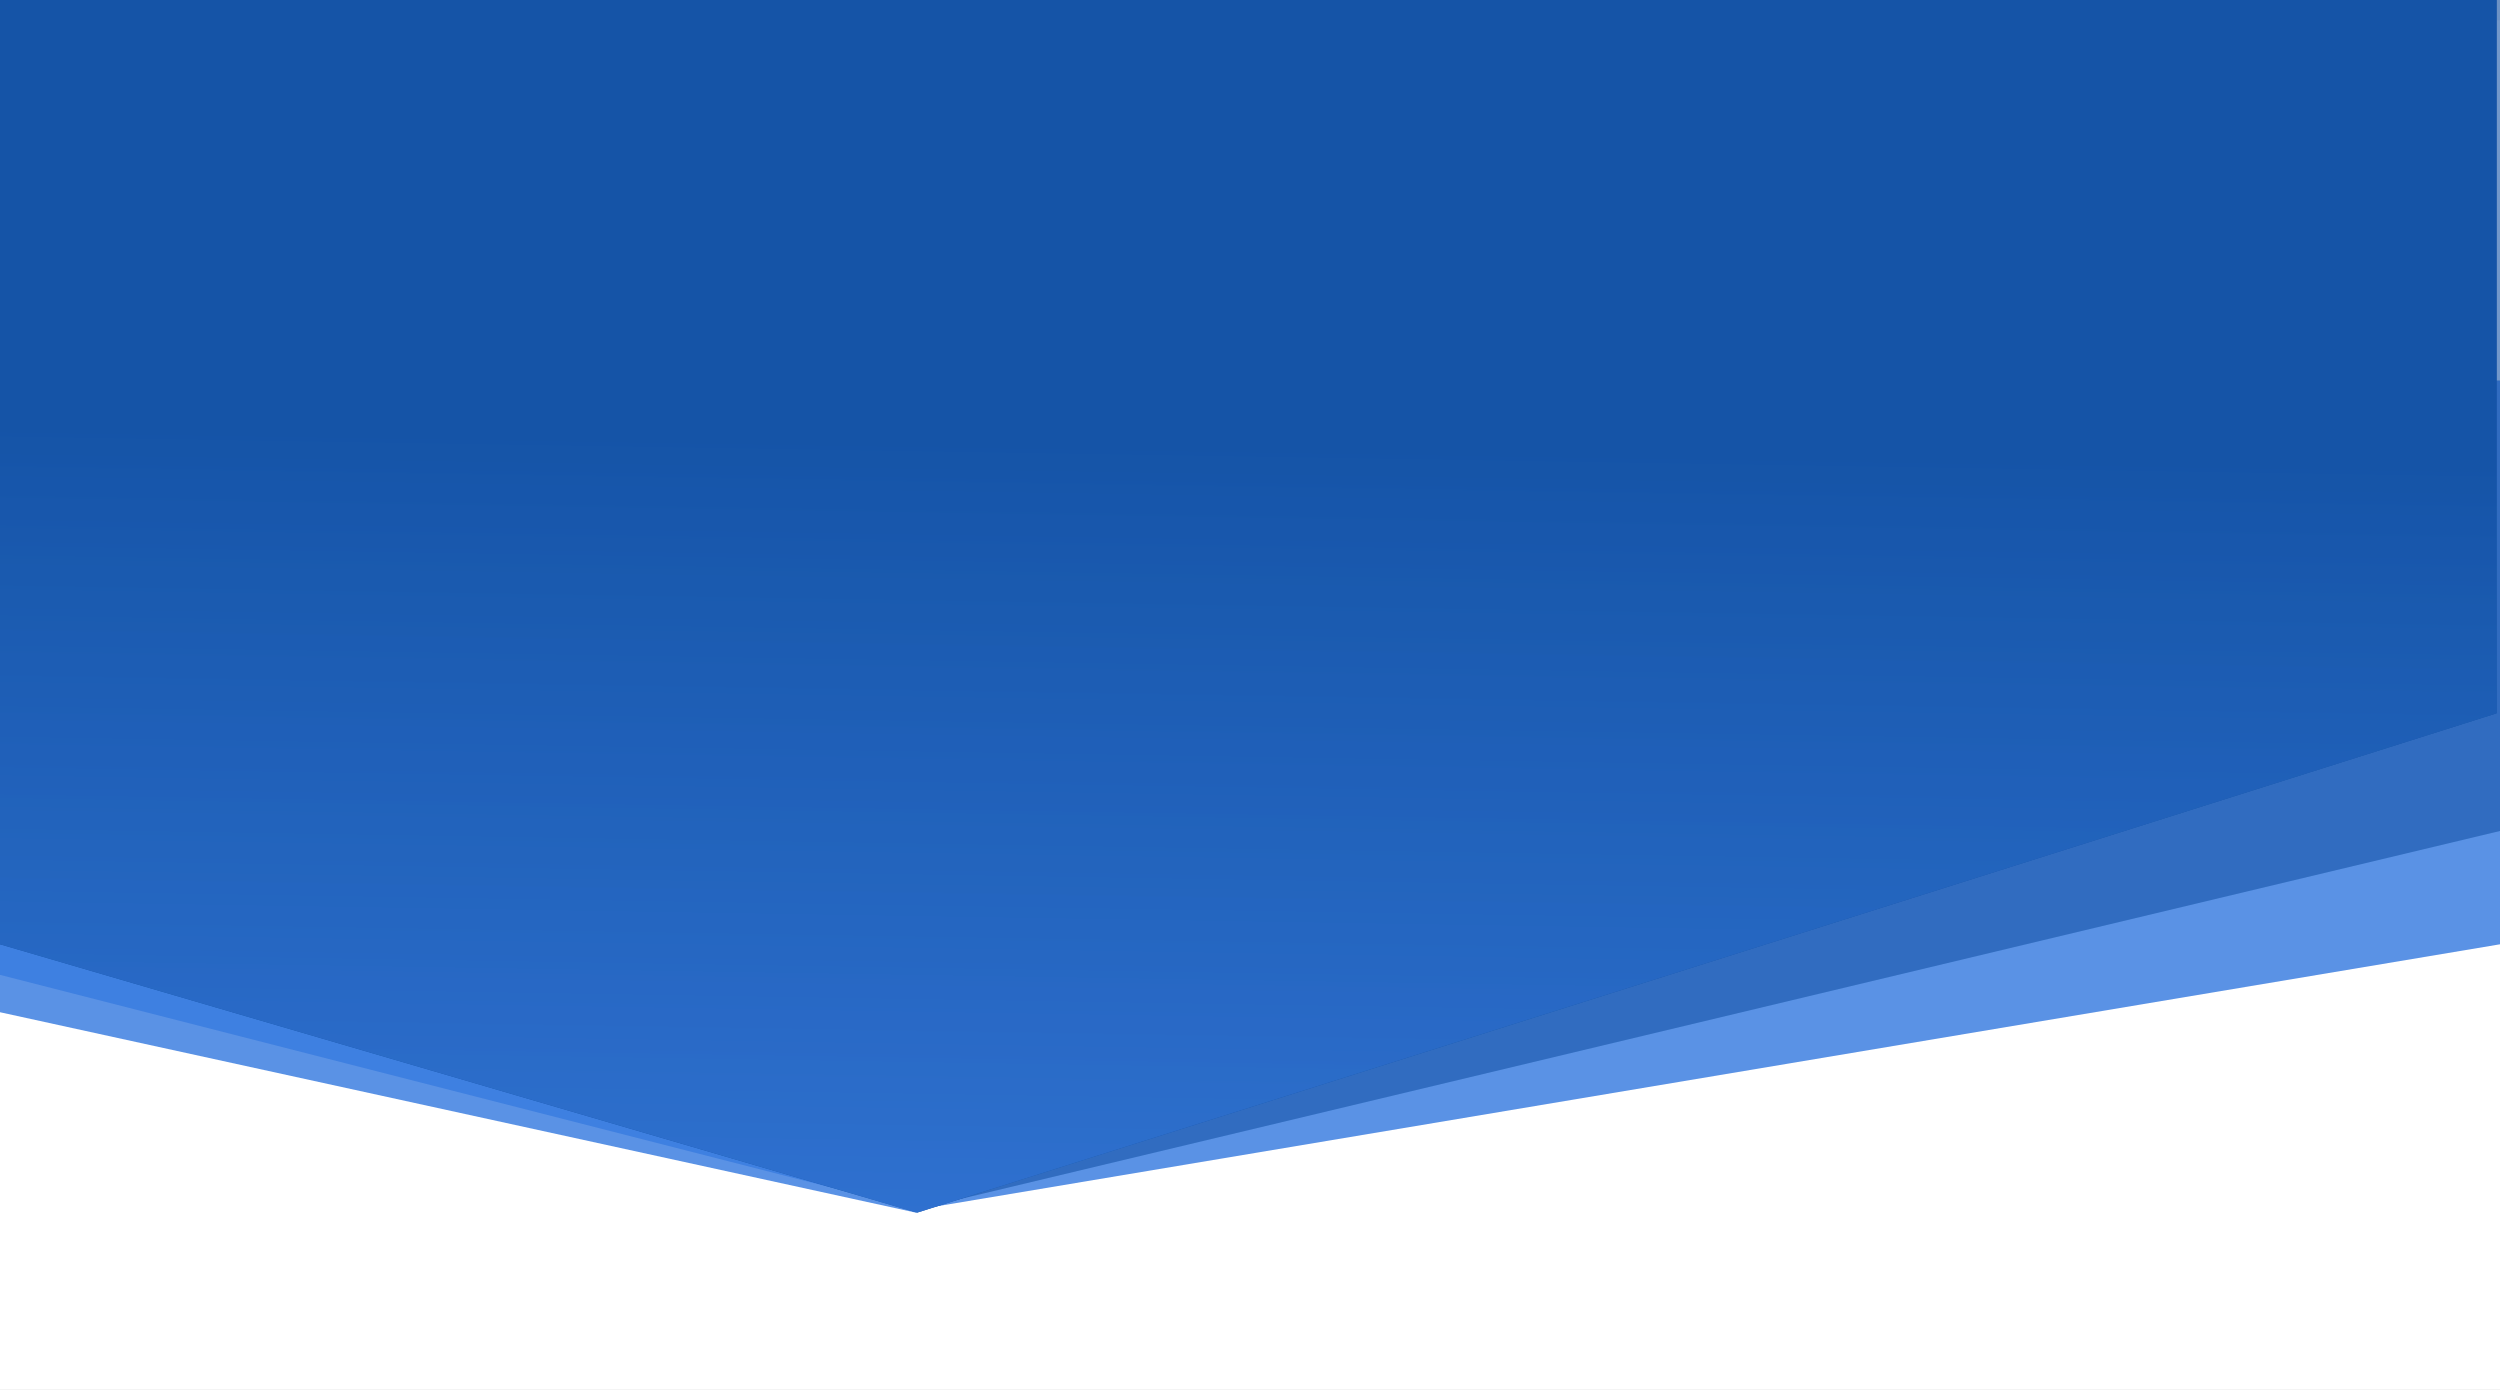
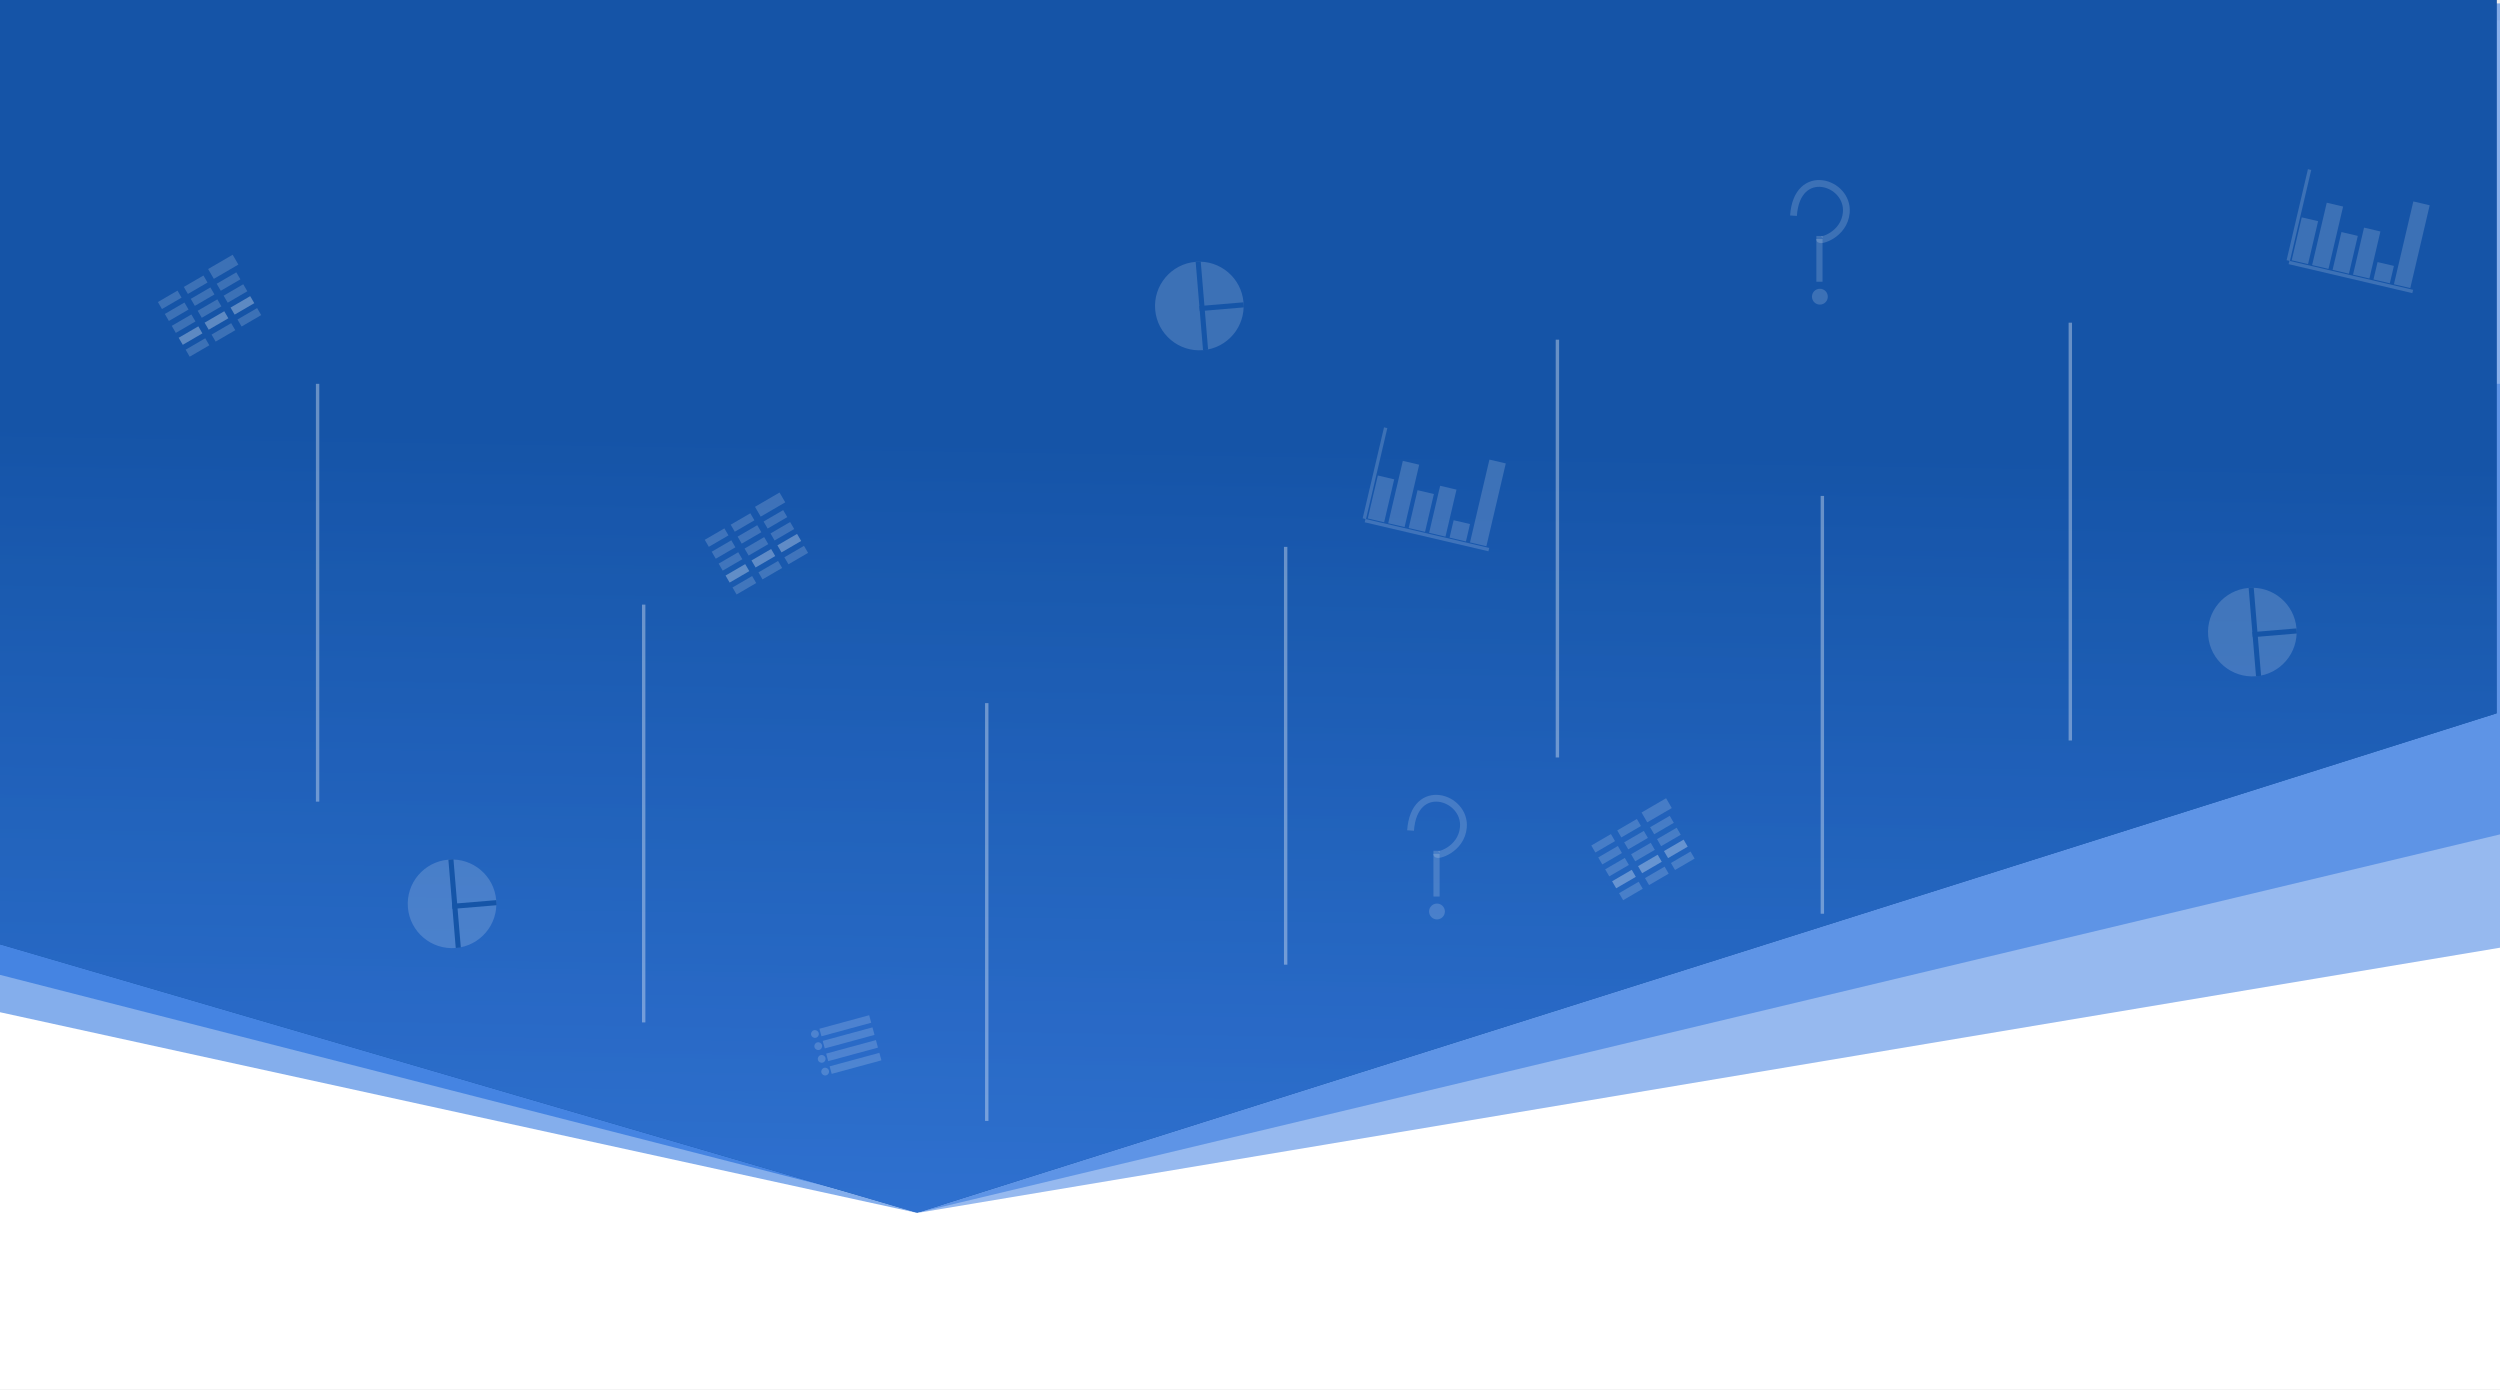
<svg xmlns="http://www.w3.org/2000/svg" width="736" height="409" viewBox="0 0 736 409" fill="none">
  <rect y="6" width="736" height="403" fill="white" />
-   <path d="M0 127H309L269.618 357L0 298V127Z" fill="#397CE0" fill-opacity="0.83" />
+   <path d="M0 127H309L269.618 357L0 298V127Z" fill="#397CE0" fill-opacity="0.62" />
  <path d="M0 126H309L269.618 356L0 287V126Z" fill="#397CE0" fill-opacity="0.83" />
-   <path d="M736 112H199L270.633 356L736 278V112Z" fill="#397CE0" fill-opacity="0.83" />
-   <path opacity="0.6" d="M736 0H199L270.132 356L736 244.644V0Z" fill="#1554A7" />
+   <path d="M736 113H199L270.633 357L736 279V113Z" fill="#397CE0" fill-opacity="0.53" />
+   <path opacity="0.6" d="M736 1H199L270.132 357L736 245.644V1Z" fill="#397CE0" />
  <path d="M0 0H735V210L270 357L0 278V0Z" fill="#1554A7" />
  <path d="M0 0H735V210L270 357L0 278V0Z" fill="url(#paint0_linear)" />
+   <circle cx="353.086" cy="90.086" r="13.046" transform="rotate(-4.77372 353.086 90.0863)" fill="white" fill-opacity="0.17" />
+   <line x1="366.149" y1="89.748" x2="353.149" y2="90.834" stroke="#1555A8" stroke-width="1.5" />
+   <line x1="352.748" y1="77.023" x2="354.919" y2="103.025" stroke="#1555A8" stroke-width="1.5" />
+   <circle cx="663.086" cy="186.086" r="13.046" transform="rotate(-4.77372 663.086 186.086)" fill="white" fill-opacity="0.17" />
+   <line x1="676.149" y1="185.748" x2="663.149" y2="186.834" stroke="#1555A8" stroke-width="1.5" />
+   <line x1="662.748" y1="173.023" x2="664.919" y2="199.025" stroke="#1555A8" stroke-width="1.5" />
+   <circle cx="133.086" cy="266.086" r="13.046" transform="rotate(-4.77372 133.086 266.086)" fill="white" fill-opacity="0.17" />
+   <line x1="146.149" y1="265.748" x2="133.149" y2="266.834" stroke="#1555A8" stroke-width="1.5" />
+   <line x1="132.748" y1="253.023" x2="134.919" y2="279.025" stroke="#1555A8" stroke-width="1.5" />
+   <line x1="673.664" y1="76.712" x2="679.942" y2="49.921" stroke="white" stroke-opacity="0.17" />
+   <line x1="710.307" y1="85.811" x2="673.886" y2="77.277" stroke="white" stroke-opacity="0.17" />
+   <rect x="677.635" y="63.988" width="4.946" height="12.984" transform="rotate(13.1887 677.635 63.9879)" fill="white" fill-opacity="0.17" />
+   <rect x="684.995" y="59.68" width="4.946" height="18.858" transform="rotate(13.1887 684.995 59.6796)" fill="white" fill-opacity="0.17" />
+   <rect x="689.323" y="68.314" width="4.946" height="11.439" transform="rotate(13.1887 689.323 68.3143)" fill="white" fill-opacity="0.17" />
+   <rect x="695.977" y="67.016" width="4.946" height="14.221" transform="rotate(13.1887 695.977 67.016)" fill="white" fill-opacity="0.17" />
+   <rect x="699.952" y="77.156" width="4.946" height="5.256" transform="rotate(13.1887 699.952 77.1557)" fill="white" fill-opacity="0.17" />
+   <rect x="710.486" y="59.303" width="4.946" height="25.041" transform="rotate(13.1887 710.486 59.3025)" fill="white" fill-opacity="0.17" />
+   <line x1="401.664" y1="152.712" x2="407.942" y2="125.921" stroke="white" stroke-opacity="0.17" />
+   <line x1="438.307" y1="161.811" x2="401.886" y2="153.277" stroke="white" stroke-opacity="0.17" />
+   <rect x="405.635" y="139.988" width="4.946" height="12.984" transform="rotate(13.1887 405.635 139.988)" fill="white" fill-opacity="0.17" />
+   <rect x="412.995" y="135.68" width="4.946" height="18.858" transform="rotate(13.1887 412.995 135.68)" fill="white" fill-opacity="0.17" />
+   <rect x="417.323" y="144.314" width="4.946" height="11.439" transform="rotate(13.1887 417.323 144.314)" fill="white" fill-opacity="0.17" />
+   <rect x="423.977" y="143.016" width="4.946" height="14.221" transform="rotate(13.1887 423.977 143.016)" fill="white" fill-opacity="0.17" />
+   <rect x="427.952" y="153.156" width="4.946" height="5.256" transform="rotate(13.1887 427.952 153.156)" fill="white" fill-opacity="0.17" />
+   <rect x="438.486" y="135.303" width="4.946" height="25.041" transform="rotate(13.1887 438.486 135.303)" fill="white" fill-opacity="0.17" />
+   <rect x="241.235" y="302.861" width="15.177" height="2.294" transform="rotate(-15.2045 241.235 302.861)" fill="white" fill-opacity="0.17" />
+   <rect x="242.207" y="306.437" width="15.177" height="2.294" transform="rotate(-15.2045 242.207 306.437)" fill="white" fill-opacity="0.17" />
+   <rect x="243.225" y="310.183" width="15.177" height="2.294" transform="rotate(-15.2045 243.225 310.183)" fill="white" fill-opacity="0.17" />
+   <rect x="244.243" y="313.93" width="15.177" height="2.294" transform="rotate(-15.2045 244.243 313.93)" fill="white" fill-opacity="0.17" />
+   <circle cx="239.918" cy="304.407" r="1.147" transform="rotate(-15.2045 239.918 304.407)" fill="white" fill-opacity="0.17" />
+   <circle cx="240.89" cy="307.984" r="1.147" transform="rotate(-15.2045 240.89 307.984)" fill="white" fill-opacity="0.17" />
+   <circle cx="241.908" cy="311.73" r="1.147" transform="rotate(-15.2045 241.908 311.73)" fill="white" fill-opacity="0.17" />
+   <circle cx="242.926" cy="315.476" r="1.147" transform="rotate(-15.2045 242.926 315.476)" fill="white" fill-opacity="0.17" />
+   <path d="M415.272 244.504C416.308 229.604 431.644 234.528 430.82 243.597C430.219 250.205 422.916 252.278 422.916 251.371" stroke="white" stroke-opacity="0.17" stroke-width="2" />
+   <rect x="422.009" y="250.464" width="1.814" height="13.475" fill="white" fill-opacity="0.17" />
+   <circle cx="423.046" cy="268.344" r="2.332" fill="white" fill-opacity="0.17" />
+   <path d="M528 63.504C529.037 48.604 544.373 53.528 543.548 62.597C542.947 69.205 535.644 71.278 535.644 70.371" stroke="white" stroke-opacity="0.17" stroke-width="2" />
+   <rect x="534.737" y="69.464" width="1.814" height="13.475" fill="white" fill-opacity="0.17" />
+   <circle cx="535.774" cy="87.344" r="2.332" fill="white" fill-opacity="0.17" />
+   <rect x="46.48" y="88.918" width="6.686" height="2.388" transform="rotate(-30.2009 46.4804 88.9176)" fill="white" fill-opacity="0.17" />
+   <rect x="54.116" y="84.473" width="6.686" height="2.388" transform="rotate(-30.2009 54.1159 84.4734)" fill="white" fill-opacity="0.17" />
+   <rect x="61.271" y="79.204" width="8.357" height="3.343" transform="rotate(-30.2009 61.271 79.2039)" fill="white" fill-opacity="0.17" />
+   <rect x="48.522" y="92.426" width="6.686" height="2.388" transform="rotate(-30.2009 48.5223 92.4258)" fill="white" fill-opacity="0.17" />
+   <rect x="56.158" y="87.982" width="6.686" height="2.388" transform="rotate(-30.2009 56.1578 87.9816)" fill="white" fill-opacity="0.17" />
+   <rect x="63.793" y="83.537" width="6.686" height="2.388" transform="rotate(-30.2009 63.7933 83.5375)" fill="white" fill-opacity="0.17" />
+   <rect x="50.564" y="95.934" width="6.686" height="2.388" transform="rotate(-30.2009 50.5642 95.9339)" fill="white" fill-opacity="0.17" />
+   <rect x="58.2" y="91.49" width="6.686" height="2.388" transform="rotate(-30.2009 58.1997 91.4898)" fill="white" fill-opacity="0.17" />
+   <rect x="65.835" y="87.046" width="6.686" height="2.388" transform="rotate(-30.2009 65.8352 87.0457)" fill="white" fill-opacity="0.17" />
+   <rect x="52.606" y="99.442" width="6.686" height="2.388" transform="rotate(-30.2009 52.6061 99.4421)" fill="white" fill-opacity="0.17" />
+   <rect x="60.242" y="94.998" width="6.686" height="2.388" transform="rotate(-30.2009 60.2416 94.998)" fill="white" fill-opacity="0.17" />
+   <rect x="67.877" y="90.554" width="6.686" height="2.388" transform="rotate(-30.2009 67.8771 90.5539)" fill="white" fill-opacity="0.17" />
+   <rect x="52.606" y="99.442" width="6.686" height="2.388" transform="rotate(-30.2009 52.6061 99.4421)" fill="white" fill-opacity="0.17" />
+   <rect x="60.242" y="94.998" width="6.686" height="2.388" transform="rotate(-30.2009 60.2416 94.998)" fill="white" fill-opacity="0.17" />
+   <rect x="67.877" y="90.554" width="6.686" height="2.388" transform="rotate(-30.2009 67.8771 90.5539)" fill="white" fill-opacity="0.17" />
+   <rect x="54.648" y="102.95" width="6.686" height="2.388" transform="rotate(-30.2009 54.648 102.95)" fill="white" fill-opacity="0.17" />
+   <rect x="62.283" y="98.506" width="6.686" height="2.388" transform="rotate(-30.2009 62.2835 98.5062)" fill="white" fill-opacity="0.17" />
+   <rect x="69.919" y="94.062" width="6.686" height="2.388" transform="rotate(-30.2009 69.919 94.0621)" fill="white" fill-opacity="0.17" />
+   <rect x="207.48" y="158.918" width="6.686" height="2.388" transform="rotate(-30.2009 207.48 158.918)" fill="white" fill-opacity="0.17" />
+   <rect x="215.116" y="154.473" width="6.686" height="2.388" transform="rotate(-30.2009 215.116 154.473)" fill="white" fill-opacity="0.17" />
+   <rect x="222.271" y="149.204" width="8.357" height="3.343" transform="rotate(-30.2009 222.271 149.204)" fill="white" fill-opacity="0.17" />
+   <rect x="209.522" y="162.426" width="6.686" height="2.388" transform="rotate(-30.2009 209.522 162.426)" fill="white" fill-opacity="0.17" />
+   <rect x="217.158" y="157.982" width="6.686" height="2.388" transform="rotate(-30.2009 217.158 157.982)" fill="white" fill-opacity="0.17" />
+   <rect x="224.793" y="153.538" width="6.686" height="2.388" transform="rotate(-30.2009 224.793 153.538)" fill="white" fill-opacity="0.17" />
+   <rect x="211.564" y="165.934" width="6.686" height="2.388" transform="rotate(-30.2009 211.564 165.934)" fill="white" fill-opacity="0.17" />
+   <rect x="219.2" y="161.49" width="6.686" height="2.388" transform="rotate(-30.2009 219.2 161.49)" fill="white" fill-opacity="0.17" />
+   <rect x="226.835" y="157.046" width="6.686" height="2.388" transform="rotate(-30.2009 226.835 157.046)" fill="white" fill-opacity="0.17" />
+   <rect x="213.606" y="169.442" width="6.686" height="2.388" transform="rotate(-30.2009 213.606 169.442)" fill="white" fill-opacity="0.17" />
+   <rect x="221.242" y="164.998" width="6.686" height="2.388" transform="rotate(-30.2009 221.242 164.998)" fill="white" fill-opacity="0.17" />
+   <rect x="228.877" y="160.554" width="6.686" height="2.388" transform="rotate(-30.2009 228.877 160.554)" fill="white" fill-opacity="0.17" />
+   <rect x="213.606" y="169.442" width="6.686" height="2.388" transform="rotate(-30.2009 213.606 169.442)" fill="white" fill-opacity="0.17" />
+   <rect x="221.242" y="164.998" width="6.686" height="2.388" transform="rotate(-30.2009 221.242 164.998)" fill="white" fill-opacity="0.17" />
+   <rect x="228.877" y="160.554" width="6.686" height="2.388" transform="rotate(-30.2009 228.877 160.554)" fill="white" fill-opacity="0.17" />
+   <rect x="215.648" y="172.95" width="6.686" height="2.388" transform="rotate(-30.2009 215.648 172.95)" fill="white" fill-opacity="0.17" />
+   <rect x="223.283" y="168.506" width="6.686" height="2.388" transform="rotate(-30.2009 223.283 168.506)" fill="white" fill-opacity="0.17" />
+   <rect x="230.919" y="164.062" width="6.686" height="2.388" transform="rotate(-30.2009 230.919 164.062)" fill="white" fill-opacity="0.17" />
+   <rect x="468.48" y="248.918" width="6.686" height="2.388" transform="rotate(-30.2009 468.48 248.918)" fill="white" fill-opacity="0.17" />
+   <rect x="476.116" y="244.473" width="6.686" height="2.388" transform="rotate(-30.2009 476.116 244.473)" fill="white" fill-opacity="0.17" />
+   <rect x="483.271" y="239.204" width="8.357" height="3.343" transform="rotate(-30.2009 483.271 239.204)" fill="white" fill-opacity="0.17" />
+   <rect x="470.522" y="252.426" width="6.686" height="2.388" transform="rotate(-30.2009 470.522 252.426)" fill="white" fill-opacity="0.17" />
+   <rect x="478.158" y="247.982" width="6.686" height="2.388" transform="rotate(-30.2009 478.158 247.982)" fill="white" fill-opacity="0.17" />
+   <rect x="485.793" y="243.538" width="6.686" height="2.388" transform="rotate(-30.2009 485.793 243.538)" fill="white" fill-opacity="0.17" />
+   <rect x="472.564" y="255.934" width="6.686" height="2.388" transform="rotate(-30.2009 472.564 255.934)" fill="white" fill-opacity="0.17" />
+   <rect x="480.2" y="251.49" width="6.686" height="2.388" transform="rotate(-30.2009 480.2 251.49)" fill="white" fill-opacity="0.17" />
+   <rect x="487.835" y="247.046" width="6.686" height="2.388" transform="rotate(-30.2009 487.835 247.046)" fill="white" fill-opacity="0.17" />
+   <rect x="474.606" y="259.442" width="6.686" height="2.388" transform="rotate(-30.2009 474.606 259.442)" fill="white" fill-opacity="0.17" />
+   <rect x="482.242" y="254.998" width="6.686" height="2.388" transform="rotate(-30.2009 482.242 254.998)" fill="white" fill-opacity="0.17" />
+   <rect x="489.877" y="250.554" width="6.686" height="2.388" transform="rotate(-30.2009 489.877 250.554)" fill="white" fill-opacity="0.17" />
+   <rect x="474.606" y="259.442" width="6.686" height="2.388" transform="rotate(-30.2009 474.606 259.442)" fill="white" fill-opacity="0.17" />
+   <rect x="482.242" y="254.998" width="6.686" height="2.388" transform="rotate(-30.2009 482.242 254.998)" fill="white" fill-opacity="0.17" />
+   <rect x="489.877" y="250.554" width="6.686" height="2.388" transform="rotate(-30.2009 489.877 250.554)" fill="white" fill-opacity="0.17" />
+   <rect x="476.648" y="262.95" width="6.686" height="2.388" transform="rotate(-30.2009 476.648 262.95)" fill="white" fill-opacity="0.17" />
+   <rect x="484.283" y="258.506" width="6.686" height="2.388" transform="rotate(-30.2009 484.283 258.506)" fill="white" fill-opacity="0.17" />
+   <rect x="491.919" y="254.062" width="6.686" height="2.388" transform="rotate(-30.2009 491.919 254.062)" fill="white" fill-opacity="0.17" />
+   <line x1="609.5" y1="95" x2="609.5" y2="218" stroke="white" stroke-opacity="0.35" />
+   <line x1="536.5" y1="146" x2="536.5" y2="269" stroke="white" stroke-opacity="0.35" />
+   <line x1="458.5" y1="100" x2="458.5" y2="223" stroke="white" stroke-opacity="0.35" />
+   <line x1="378.5" y1="161" x2="378.5" y2="284" stroke="white" stroke-opacity="0.35" />
+   <line x1="290.5" y1="207" x2="290.5" y2="330" stroke="white" stroke-opacity="0.35" />
+   <line x1="189.5" y1="178" x2="189.5" y2="301" stroke="white" stroke-opacity="0.35" />
+   <line x1="93.5" y1="113" x2="93.5" y2="236" stroke="white" stroke-opacity="0.35" />
  <defs>
    <linearGradient id="paint0_linear" x1="367" y1="130" x2="362" y2="441" gradientUnits="userSpaceOnUse">
      <stop stop-color="#1554A7" />
      <stop offset="1" stop-color="#397CE0" stop-opacity="0.95" />
    </linearGradient>
  </defs>
</svg>
